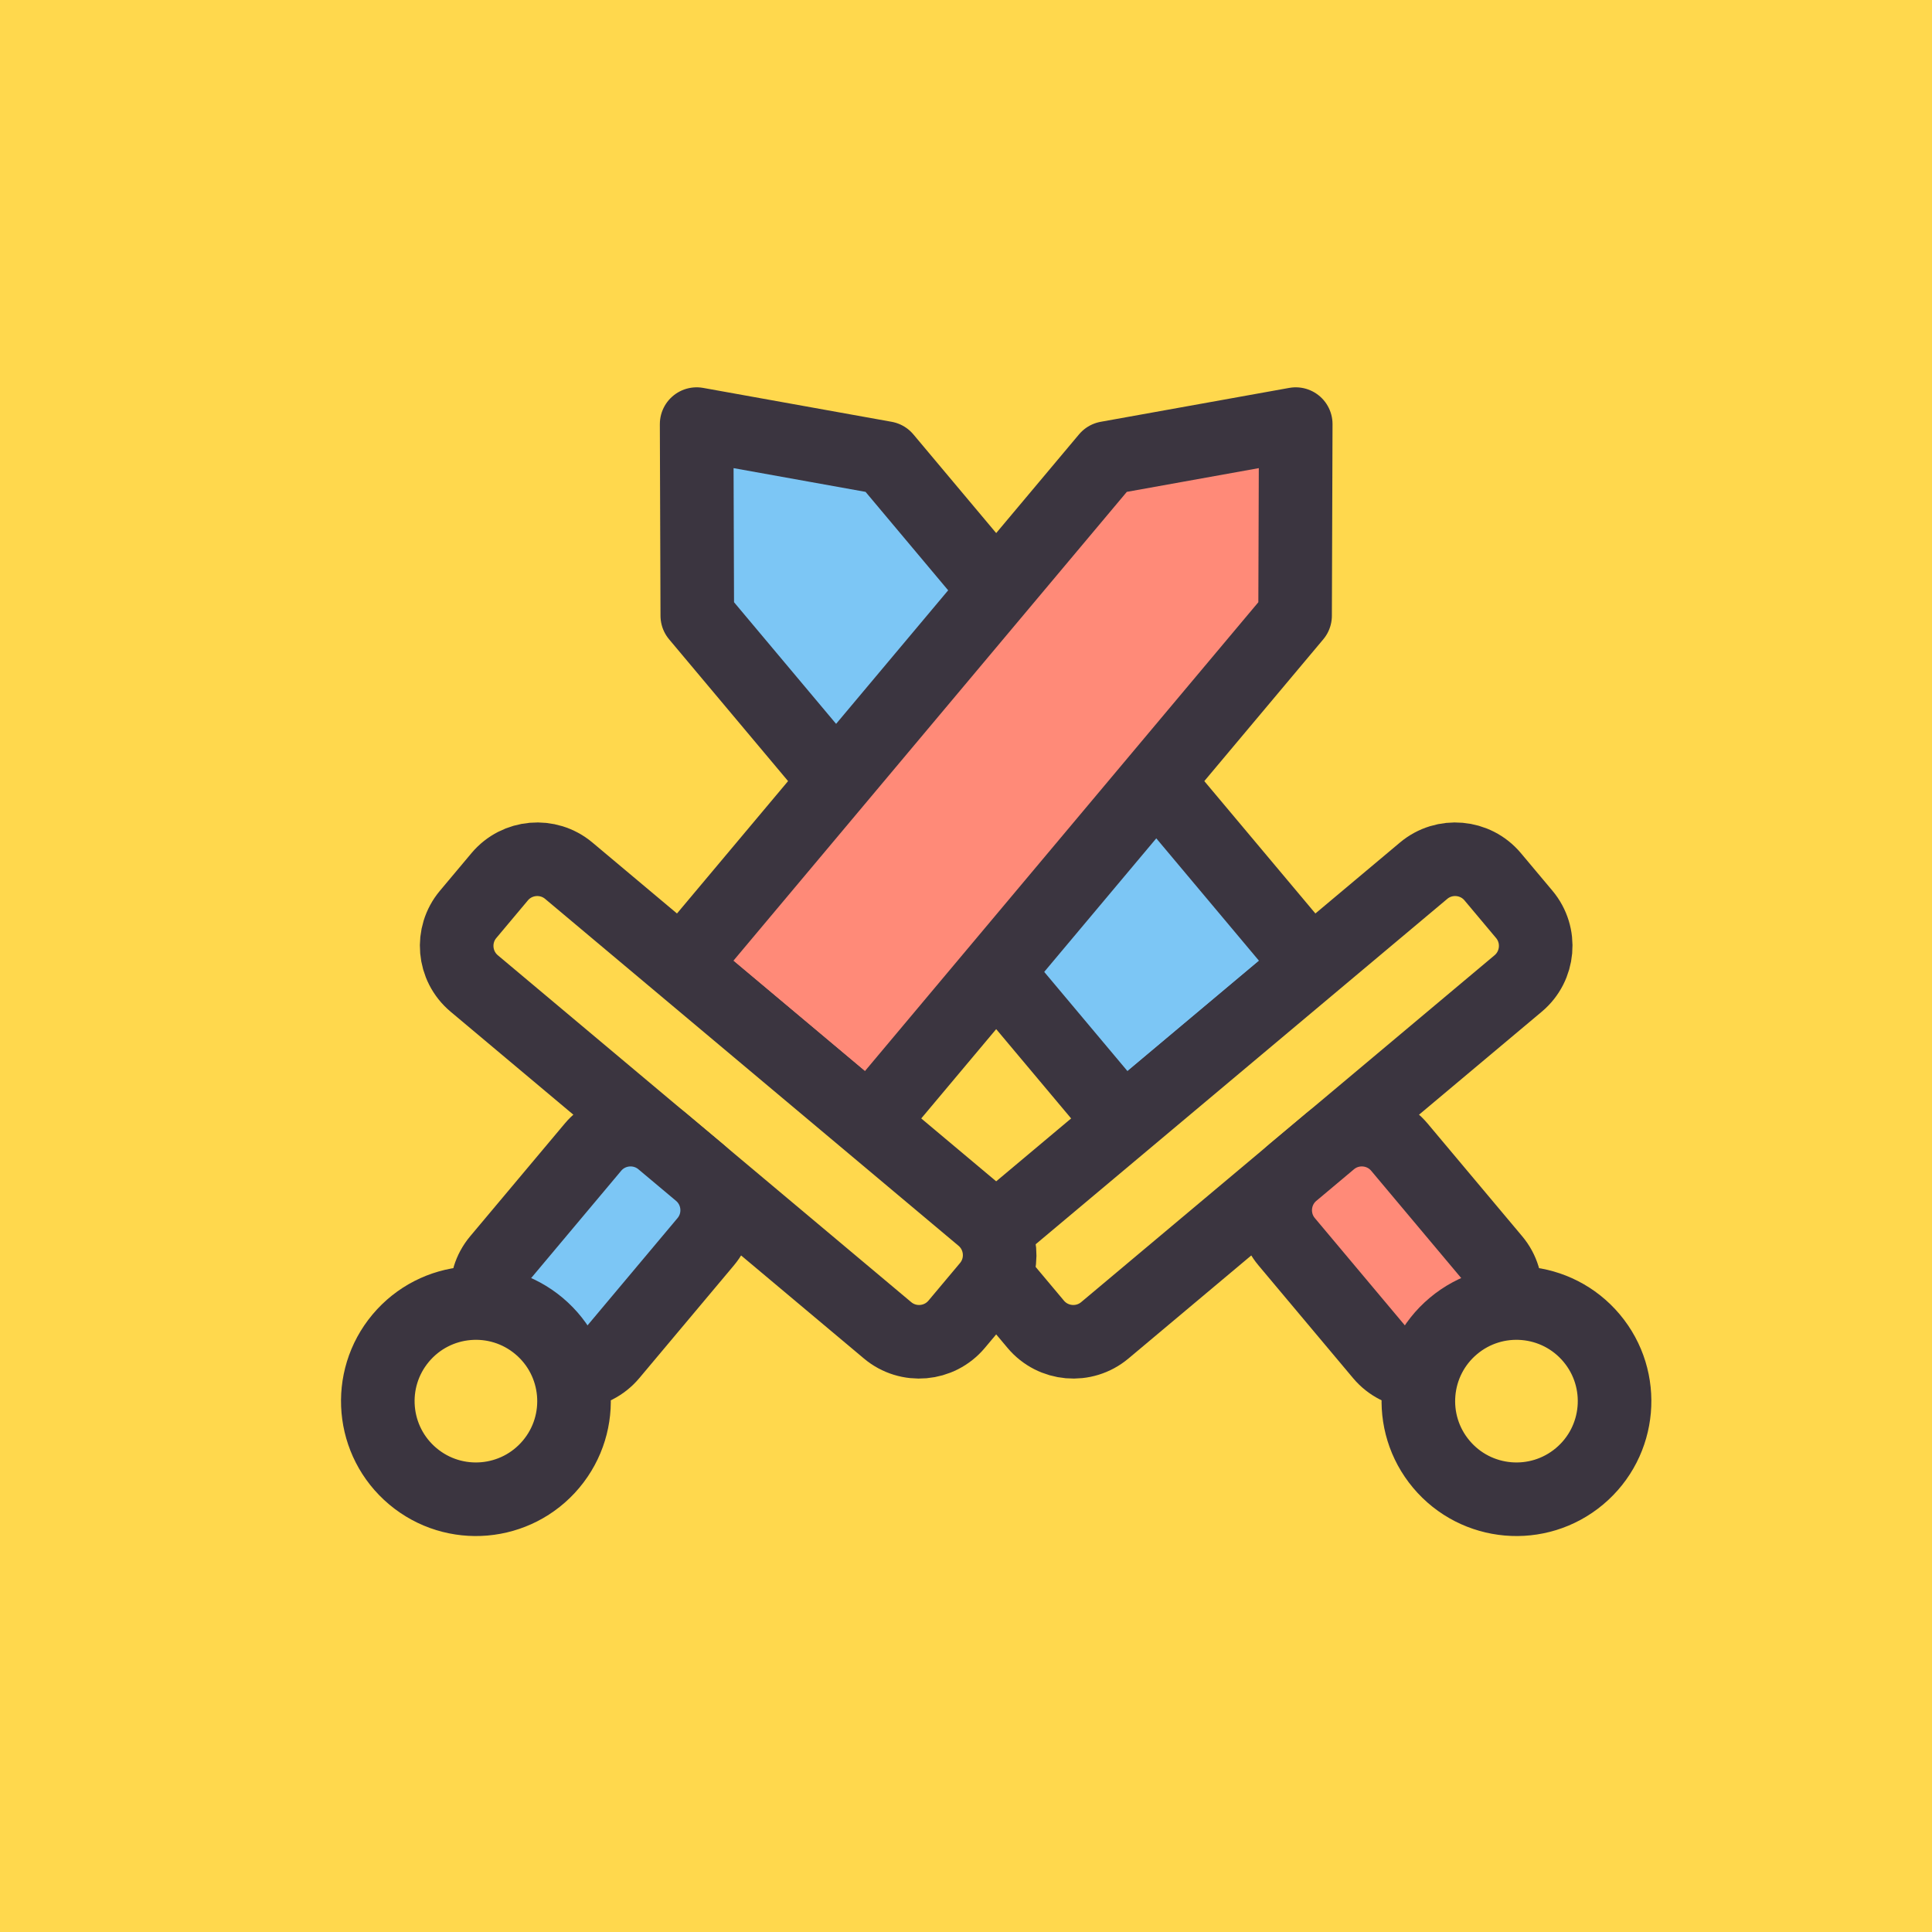
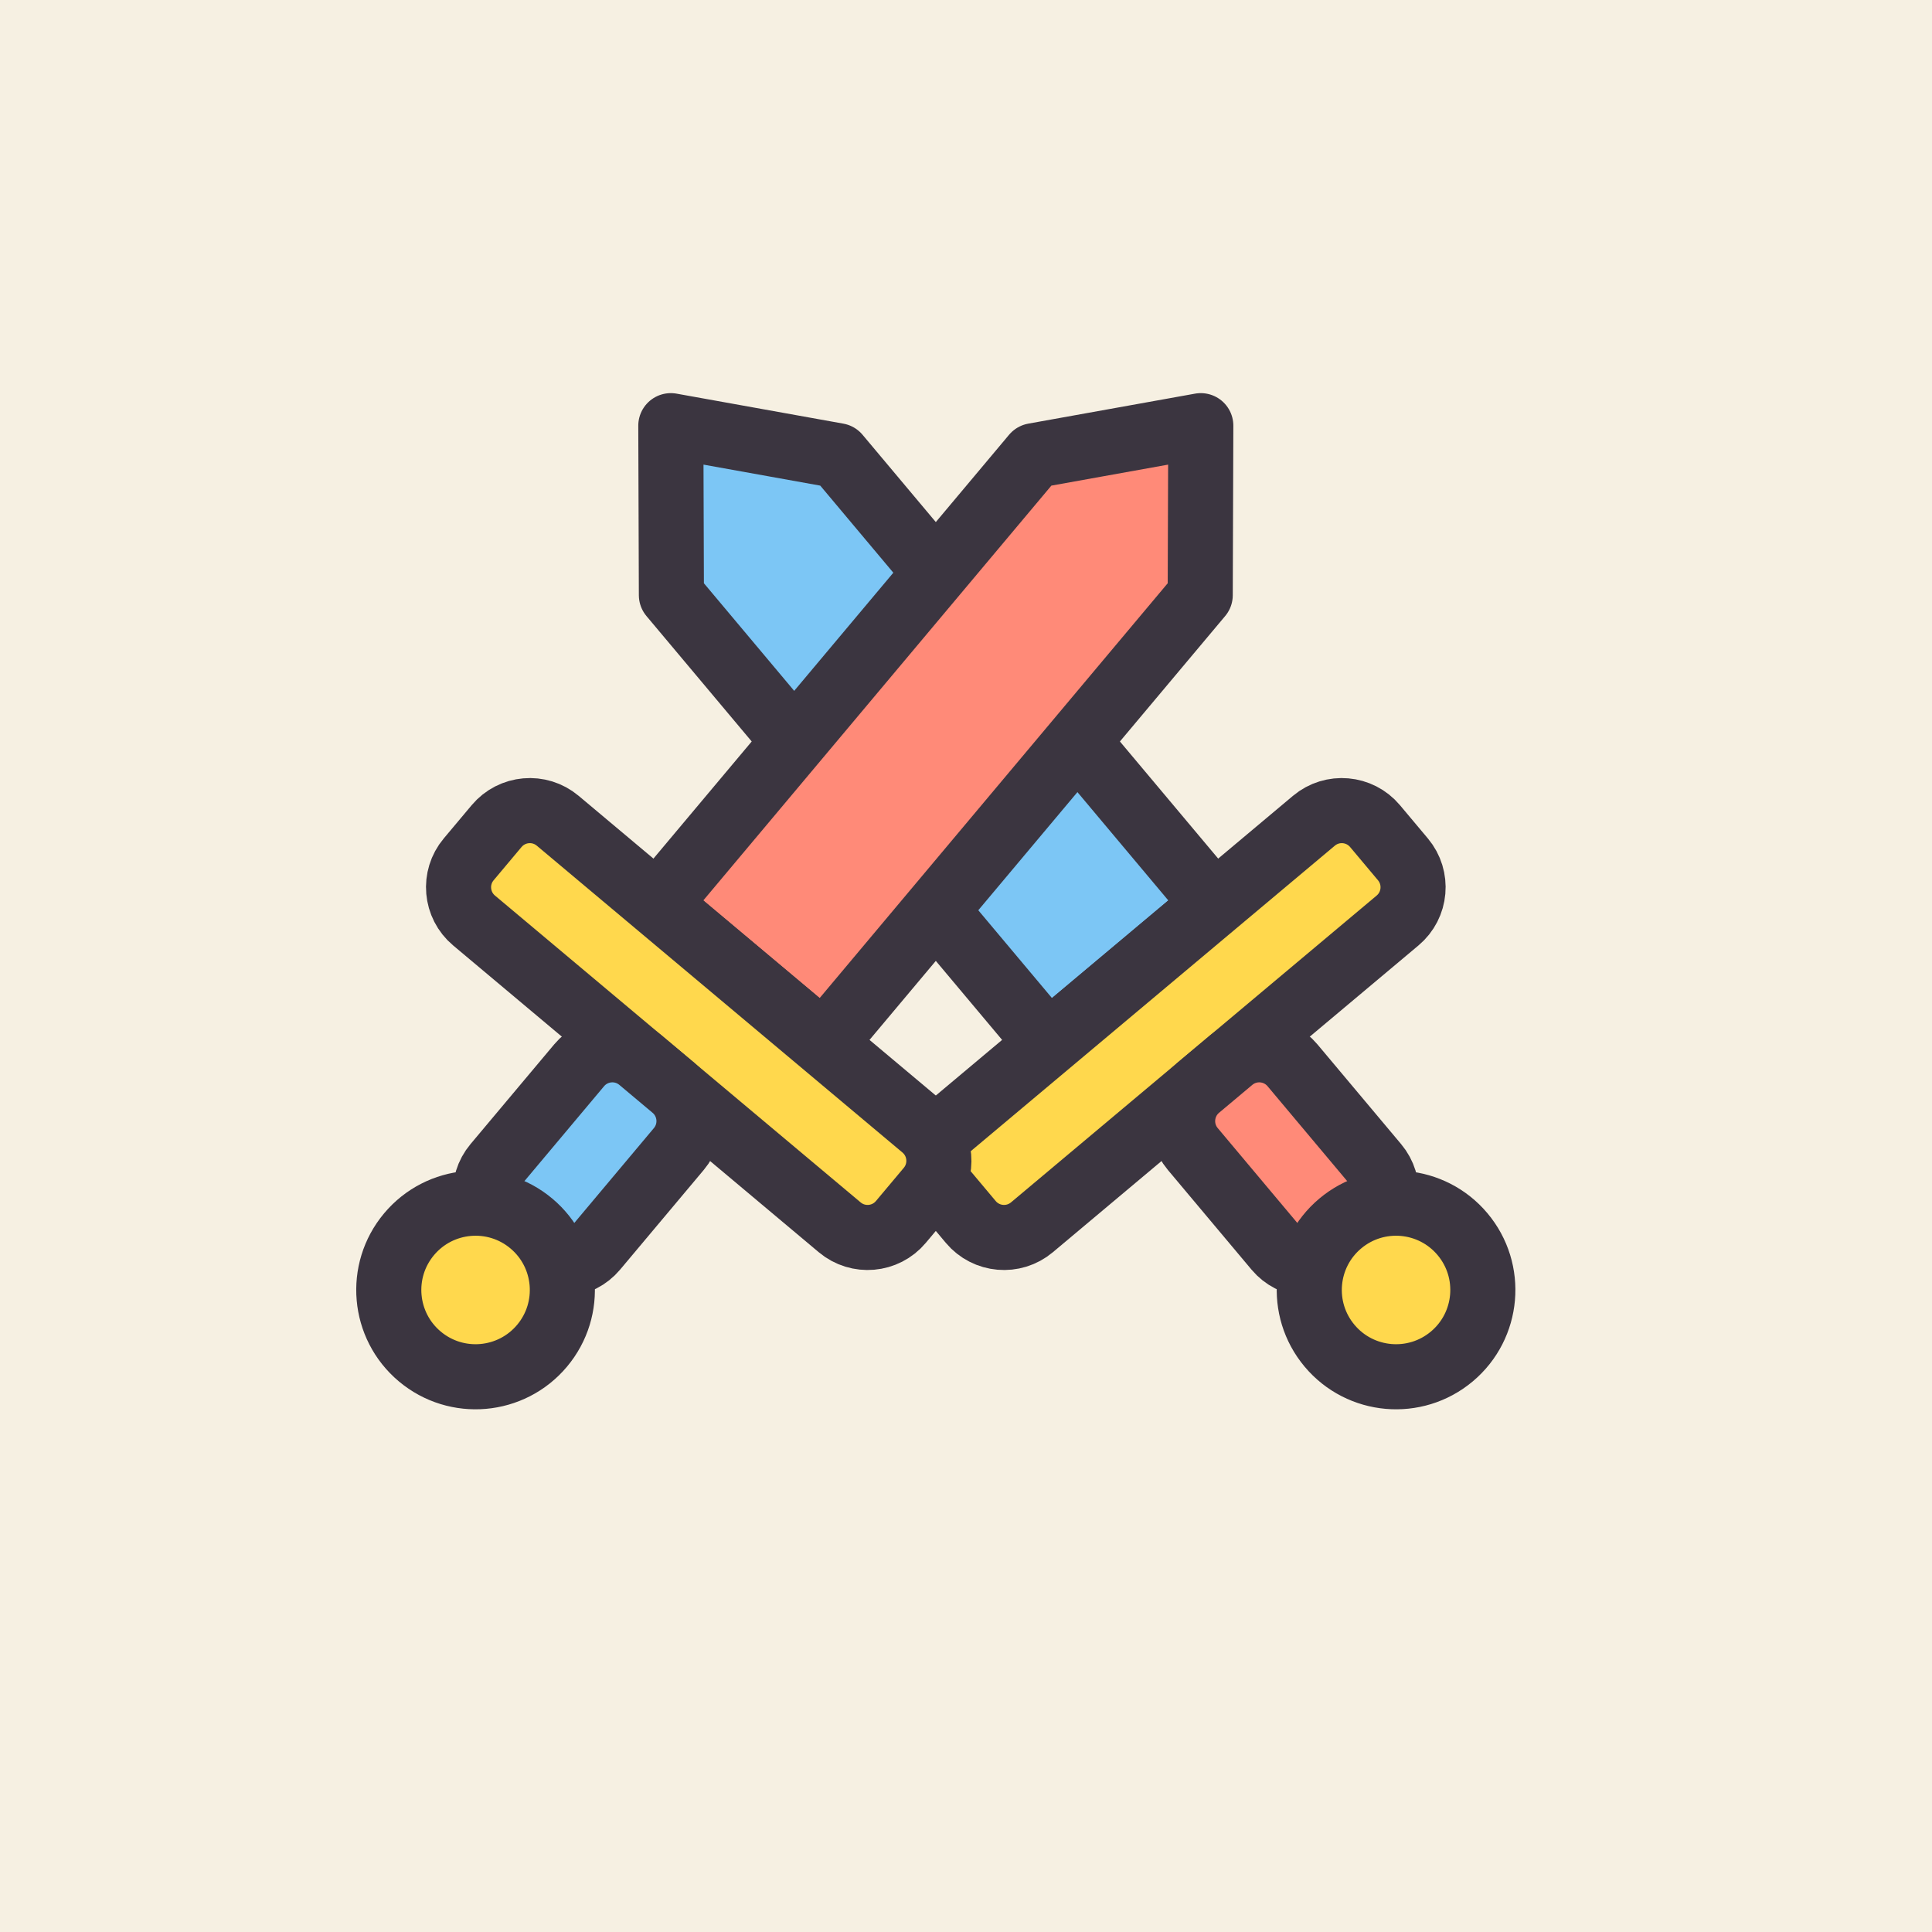
<svg xmlns="http://www.w3.org/2000/svg" width="512" height="512" viewBox="0 0 512 512">
-   <rect width="512" height="512" fill="#FFD84D" />
-   <g transform="translate(56 64) scale(6.5)">
+   <rect width="512" height="512" fill="#F6F0E2" />
+   <g transform="translate(64 70) scale(5.75)">
    <g stroke="#3B3540" stroke-width="3" stroke-linejoin="round" stroke-linecap="round">
      <g transform="rotate(-40 32 22)">
        <path d="M32 3 L37 9 V36 H27 V9 Z" fill="#7CC6F5" />
        <rect x="19" y="36" width="26" height="6" rx="2" fill="#FFD84D" />
        <rect x="29" y="42" width="6" height="10" rx="2" fill="#FF8A78" />
        <circle cx="32" cy="55" r="4" fill="#FFD84D" />
      </g>
      <g transform="rotate(40 32 22)">
        <path d="M32 3 L37 9 V36 H27 V9 Z" fill="#FF8A78" />
        <rect x="19" y="36" width="26" height="6" rx="2" fill="#FFD84D" />
        <rect x="29" y="42" width="6" height="10" rx="2" fill="#7CC6F5" />
        <circle cx="32" cy="55" r="4" fill="#FFD84D" />
      </g>
    </g>
  </g>
</svg>
